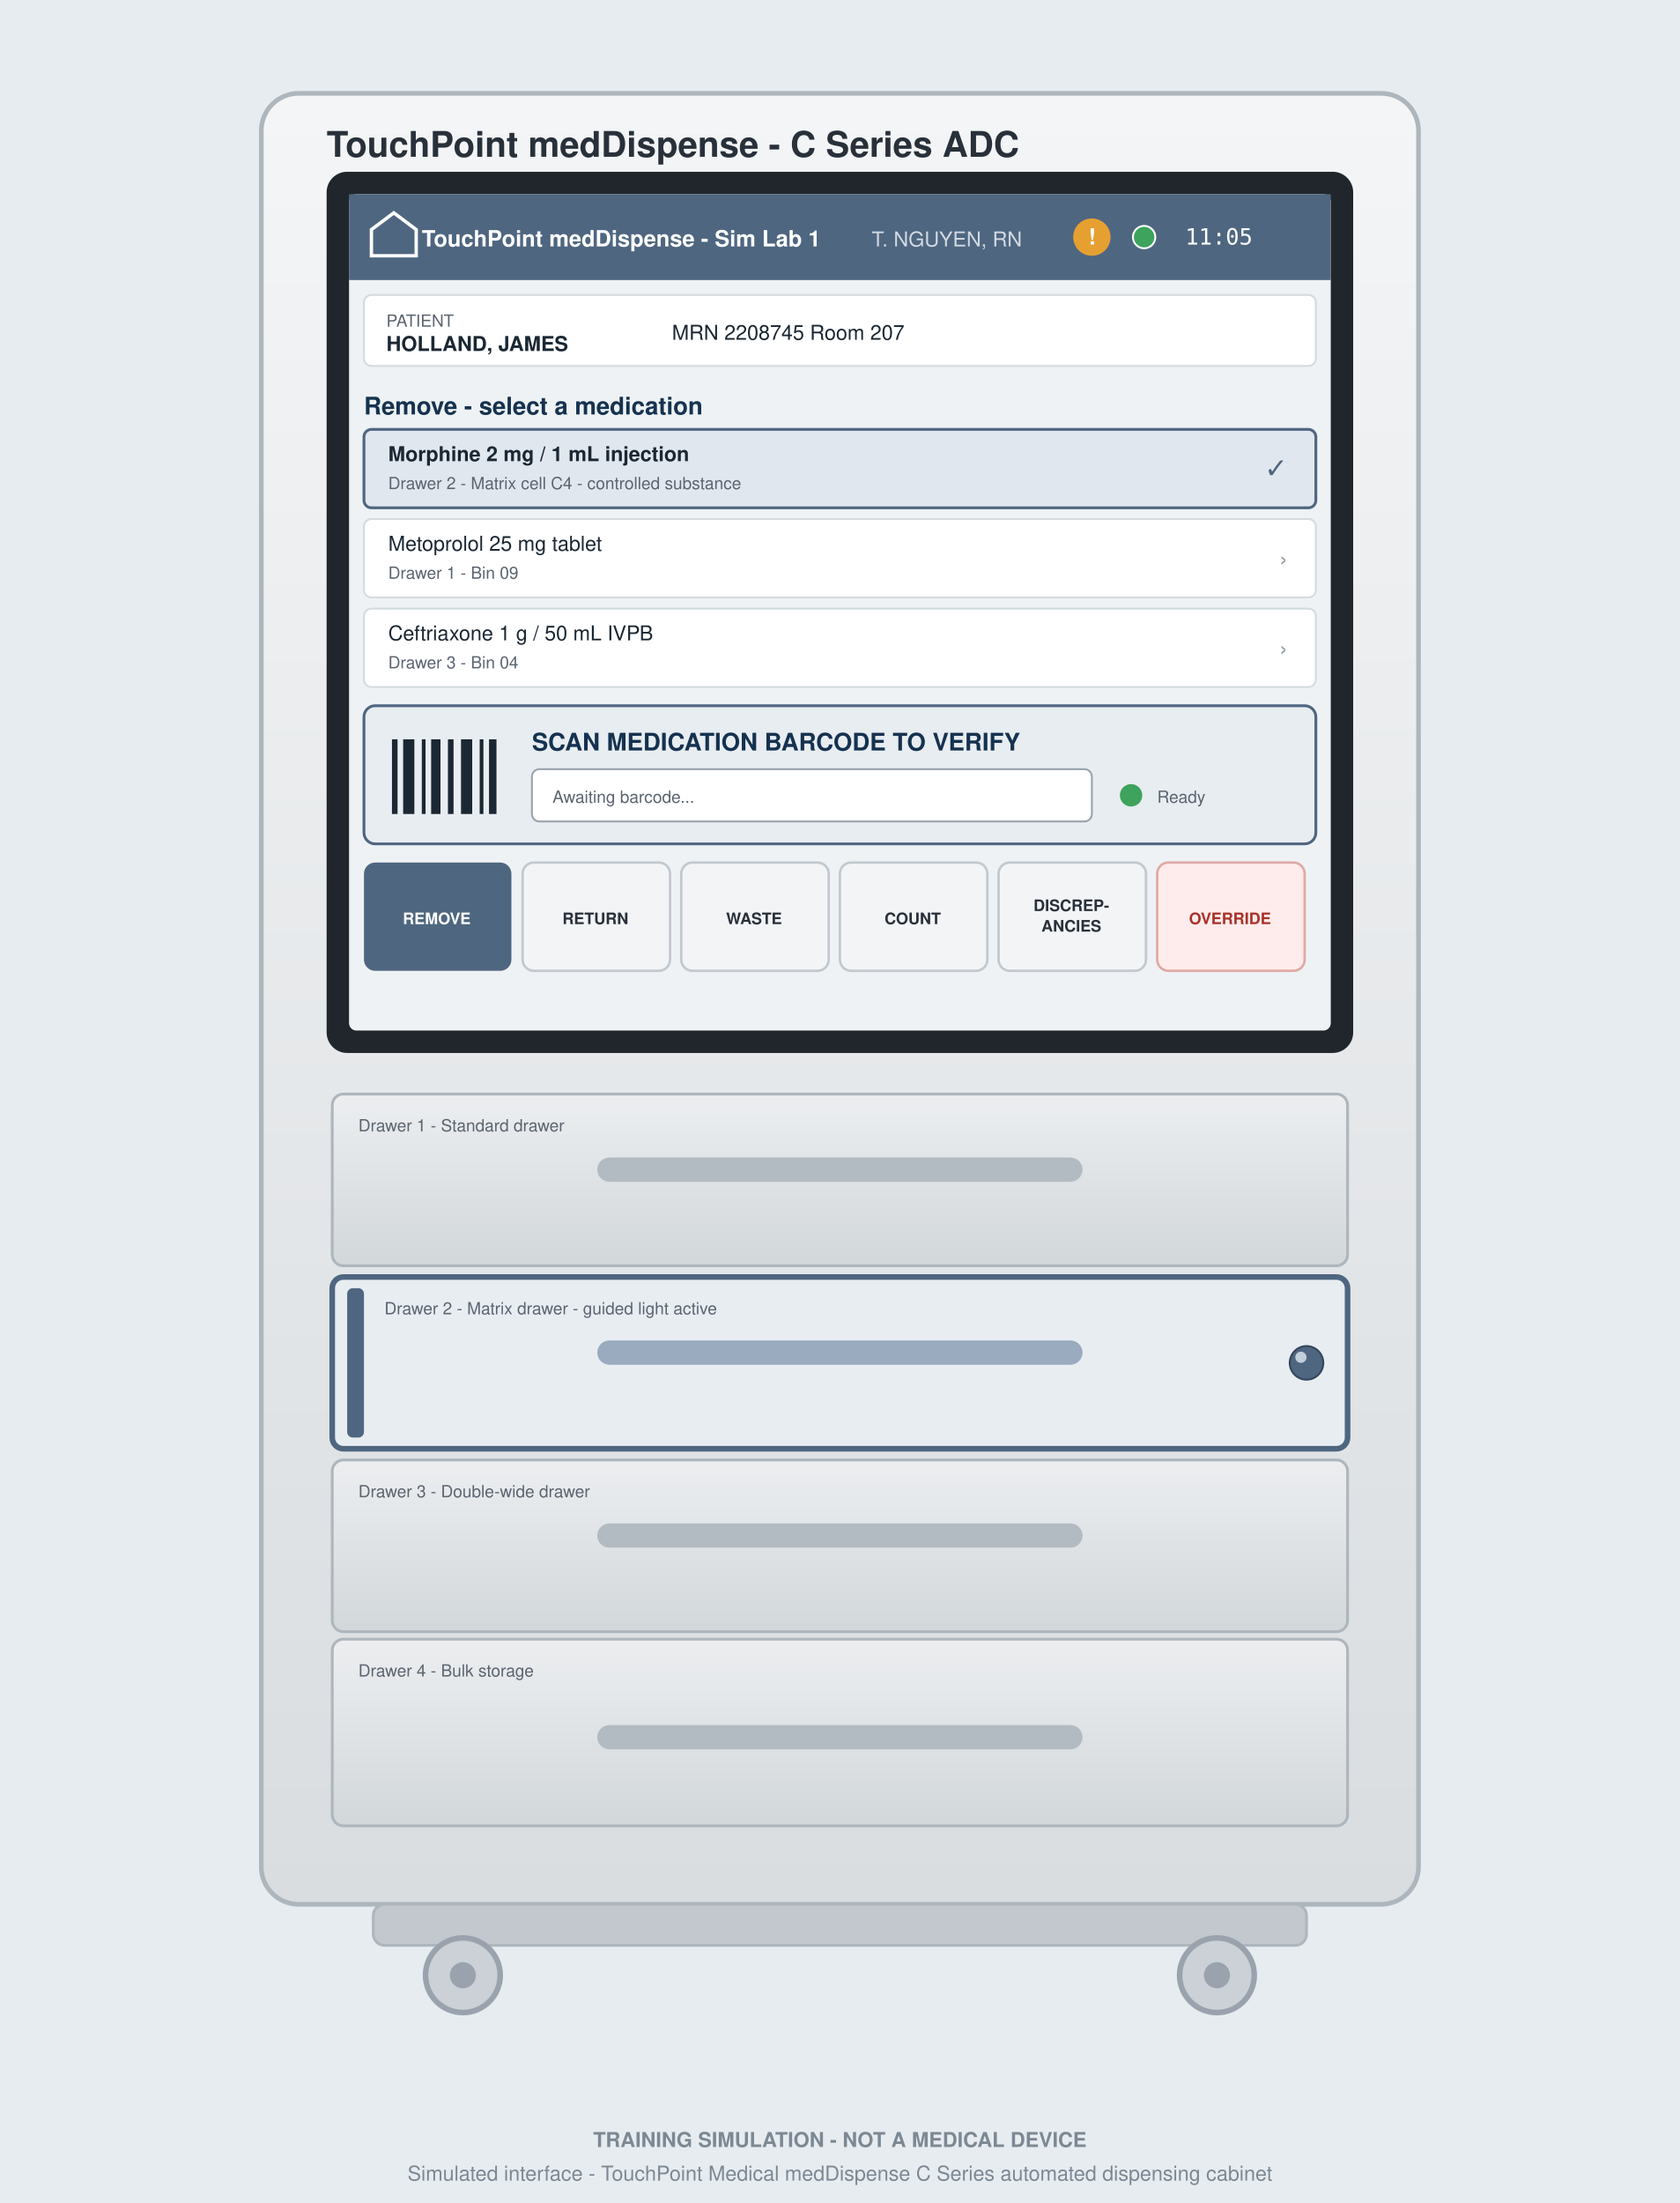
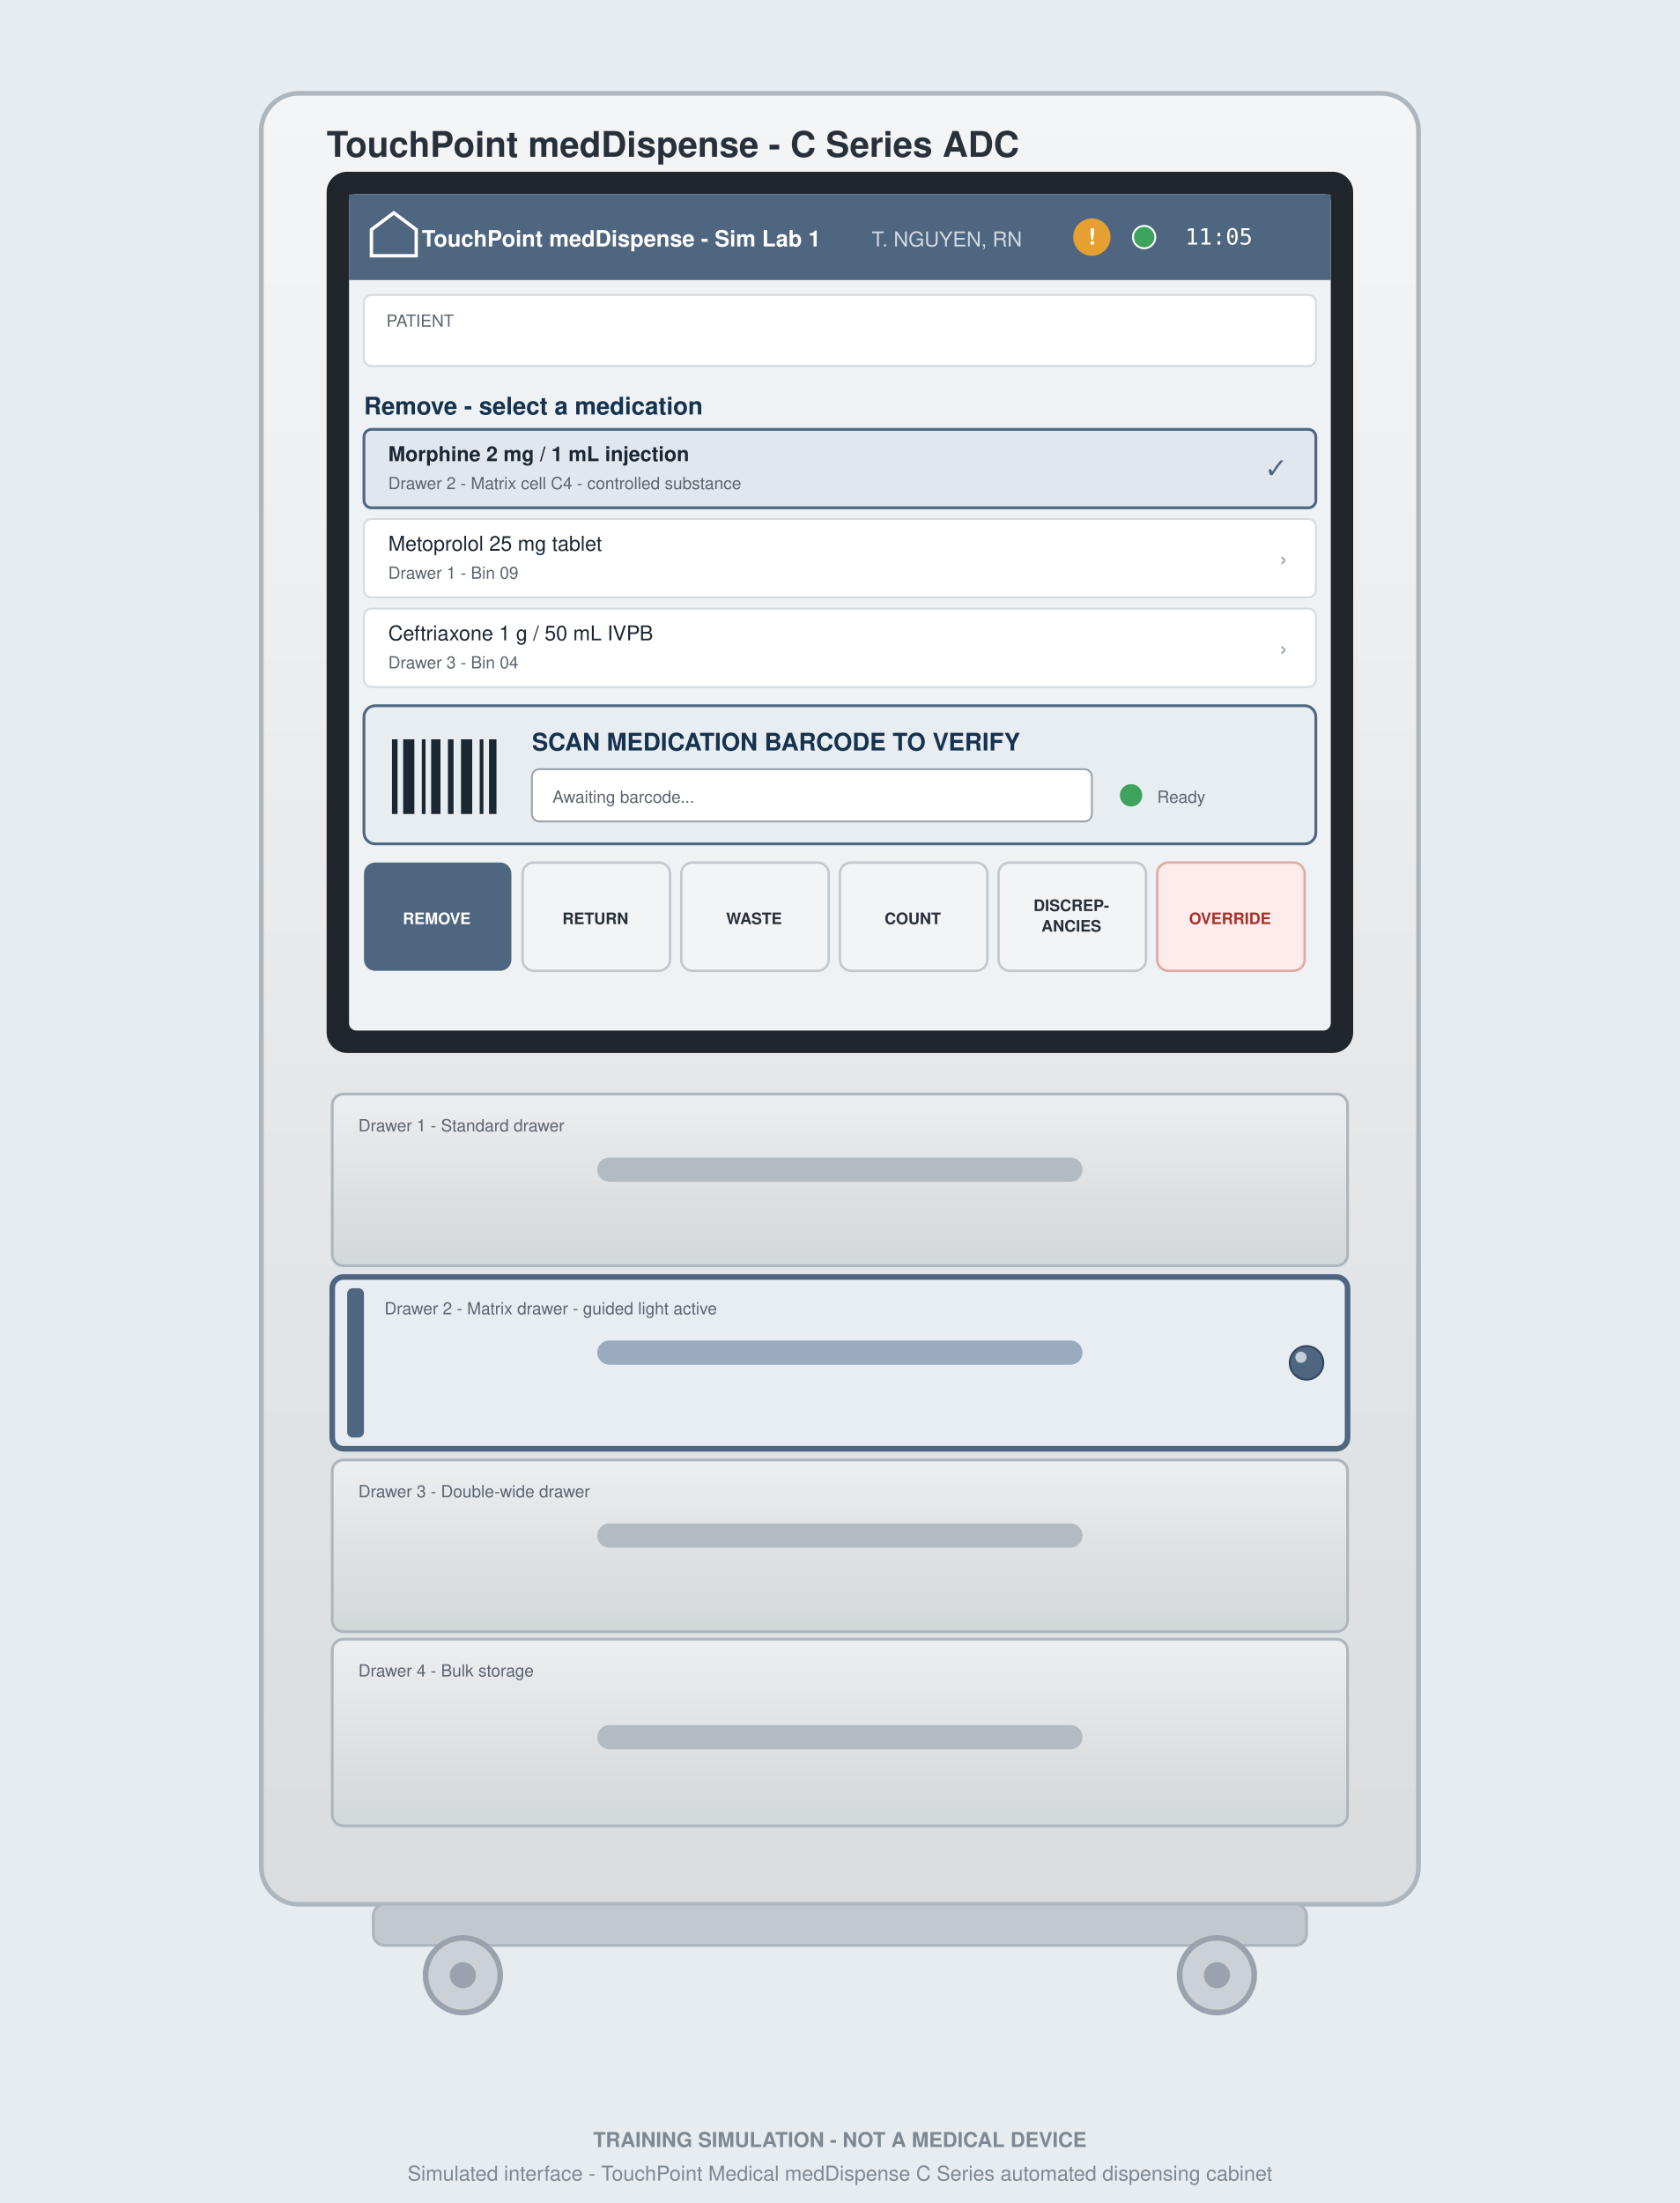
<svg xmlns="http://www.w3.org/2000/svg" viewBox="0 0 900 1180" width="900" height="1180">
  <style>
 text{font-family:Helvetica,Arial,sans-serif}
 .mono{font-family:'DejaVu Sans Mono',monospace}
 .dev{font-size:19px;font-weight:bold;fill:#28303a}
 .badge{font-size:11px;fill:#7c8893}
 .ui{font-size:11px;fill:#1b2733}
 .uih{font-size:13px;font-weight:bold;fill:#15324f}
 .sub{font-size:9px;fill:#5b6470}
 .btn{font-size:8.5px;font-weight:bold}
</style>
  <defs>
    <linearGradient id="chassis" x1="0" y1="0" x2="0" y2="1">
      <stop offset="0" stop-color="#f4f5f6" />
      <stop offset="1" stop-color="#d9dde0" />
    </linearGradient>
    <linearGradient id="drawer" x1="0" y1="0" x2="0" y2="1">
      <stop offset="0" stop-color="#eceef0" />
      <stop offset="1" stop-color="#d2d7da" />
    </linearGradient>
  </defs>
  <g id="backdrop">
    <rect x="0" y="0" width="900" height="1180" fill="#e7ecf0" />
  </g>
  <g id="cabinet">
    <rect x="140" y="50" width="620" height="970" rx="20" fill="url(#chassis)" stroke="#aeb6bd" stroke-width="2.5" />
    <text class="dev" x="175" y="84">TouchPoint medDispense  -  C Series ADC</text>
    <rect x="178" y="586" width="544" height="92" rx="6" fill="url(#drawer)" stroke="#aeb6bd" stroke-width="1.5" />
    <rect x="320" y="620" width="260" height="13" rx="6.5" fill="#b3bbc2" />
    <text class="sub" x="192" y="606">Drawer 1  -  Standard drawer</text>
    <rect id="drawer-lit" x="178" y="684" width="544" height="92" rx="6" fill="#e8edf2" stroke="#4F6680" stroke-width="3" />
    <rect x="320" y="718" width="260" height="13" rx="6.5" fill="#9aaabf" />
    <rect x="186" y="690" width="9" height="80" rx="3" fill="#4F6680" />
    <circle cx="700" cy="730" r="9" fill="#4F6680" stroke="#34465b" stroke-width="1" />
    <circle cx="697" cy="727" r="3" fill="#c3cedb" />
    <text class="sub" x="206" y="704" fill="#3a4d63">Drawer 2  -  Matrix drawer  -  guided light active</text>
    <rect x="178" y="782" width="544" height="92" rx="6" fill="url(#drawer)" stroke="#aeb6bd" stroke-width="1.5" />
    <rect x="320" y="816" width="260" height="13" rx="6.5" fill="#b3bbc2" />
    <text class="sub" x="192" y="802">Drawer 3  -  Double-wide drawer</text>
    <rect x="178" y="878" width="544" height="100" rx="6" fill="url(#drawer)" stroke="#aeb6bd" stroke-width="1.5" />
    <rect x="320" y="924" width="260" height="13" rx="6.5" fill="#b3bbc2" />
    <text class="sub" x="192" y="898">Drawer 4  -  Bulk storage</text>
    <rect x="200" y="1020" width="500" height="22" rx="6" fill="#c2c8ce" stroke="#aeb6bd" stroke-width="1.5" />
    <circle cx="248" cy="1058" r="20" fill="#cbd1d6" stroke="#9aa3ad" stroke-width="3" />
    <circle cx="248" cy="1058" r="7" fill="#9aa3ad" />
    <circle cx="652" cy="1058" r="20" fill="#cbd1d6" stroke="#9aa3ad" stroke-width="3" />
    <circle cx="652" cy="1058" r="7" fill="#9aa3ad" />
  </g>
  <g id="screen">
    <rect x="175" y="92" width="550" height="472" rx="11" fill="#20262b" />
    <rect id="screen-bg" x="187" y="104" width="526" height="448" rx="4" fill="#eef2f4" />
  </g>
  <g id="ui">
    <rect id="banner" x="187" y="104" width="526" height="46" fill="#4F6680" />
    <path id="btn-home" data-control="touch-button" data-action="HOME" d="M199 137 v-14 l12 -9 l12 9 v14 z" fill="none" stroke="#ffffff" stroke-width="1.8" />
    <text id="banner-station" x="226" y="132" font-size="12" font-weight="bold" fill="#ffffff">TouchPoint medDispense  -  Sim Lab 1</text>
    <text id="banner-user" x="467" y="132" font-size="11" fill="#d2dae3">T. NGUYEN, RN</text>
    <circle id="banner-discrepancy" data-control="led" cx="585" cy="127" r="10" fill="#E6A032" />
    <text x="585" y="131" font-size="12" font-weight="bold" fill="#ffffff" text-anchor="middle">!</text>
    <circle id="led-online" data-control="led" cx="613" cy="127" r="6" fill="#3DA35D" stroke="#ffffff" stroke-width="1" />
    <text id="scr-clock" class="mono" x="635" y="131" font-size="12" fill="#ffffff">11:05</text>
    <rect x="195" y="158" width="510" height="38" rx="4" fill="#ffffff" stroke="#d4dade" stroke-width="1" />
    <text x="207" y="175" class="sub">PATIENT</text>
-     <text id="scr-patient" x="207" y="188" class="ui" font-weight="bold">HOLLAND, JAMES</text>
-     <text id="scr-loc" x="360" y="182" class="ui">MRN 2208745      Room 207</text>
+     <text id="scr-patient" x="207" y="188" class="ui" font-weight="bold" />
+     <text id="scr-loc" x="360" y="182" class="ui" />
    <text class="uih" x="195" y="222">Remove  -  select a medication</text>
    <g id="list-meds">
      <rect id="row-1" data-control="display" x="195" y="230" width="510" height="42" rx="4" fill="#e1e7ee" stroke="#4F6680" stroke-width="1.5" />
      <text id="scr-med" x="208" y="247" class="ui" font-weight="bold">Morphine 2 mg / 1 mL injection</text>
      <text x="208" y="262" class="sub">Drawer 2  -  Matrix cell C4  -  controlled substance</text>
      <text x="690" y="256" font-size="15" fill="#4F6680" text-anchor="end">✓</text>
      <rect id="row-2" data-control="display" x="195" y="278" width="510" height="42" rx="4" fill="#ffffff" stroke="#d4dade" stroke-width="1" />
      <text x="208" y="295" class="ui">Metoprolol 25 mg tablet</text>
      <text x="208" y="310" class="sub">Drawer 1  -  Bin 09</text>
      <text x="690" y="304" font-size="14" fill="#9aa3ad" text-anchor="end">›</text>
      <rect id="row-3" data-control="display" x="195" y="326" width="510" height="42" rx="4" fill="#ffffff" stroke="#d4dade" stroke-width="1" />
      <text x="208" y="343" class="ui">Ceftriaxone 1 g / 50 mL IVPB</text>
      <text x="208" y="358" class="sub">Drawer 3  -  Bin 04</text>
      <text x="690" y="352" font-size="14" fill="#9aa3ad" text-anchor="end">›</text>
    </g>
    <rect id="scan-panel" x="195" y="378" width="510" height="74" rx="6" fill="#e8edf2" stroke="#4F6680" stroke-width="1.5" />
    <g id="barcode">
      <rect x="210" y="396" width="3" height="40" fill="#1b2733" />
      <rect x="216" y="396" width="6" height="40" fill="#1b2733" />
      <rect x="226" y="396" width="2" height="40" fill="#1b2733" />
      <rect x="231" y="396" width="5" height="40" fill="#1b2733" />
      <rect x="240" y="396" width="3" height="40" fill="#1b2733" />
      <rect x="247" y="396" width="6" height="40" fill="#1b2733" />
      <rect x="257" y="396" width="2" height="40" fill="#1b2733" />
      <rect x="262" y="396" width="4" height="40" fill="#1b2733" />
    </g>
    <text class="uih" x="285" y="402" font-size="12">SCAN MEDICATION BARCODE TO VERIFY</text>
    <rect id="scan-field" data-control="scan-field" x="285" y="412" width="300" height="28" rx="4" fill="#ffffff" stroke="#9aa3ad" stroke-width="1" />
    <text x="296" y="430" class="sub" font-size="10">Awaiting barcode...</text>
    <circle cx="606" cy="426" r="6" fill="#3DA35D" />
    <text id="scan-status" x="620" y="430" class="sub" font-size="10" fill="#207a43">Ready</text>
    <g id="actionbar">
      <rect id="btn-remove" data-control="touch-button" data-action="REMOVE" x="195" y="462" width="79" height="58" rx="6" fill="#4F6680" />
      <text class="btn" x="234" y="495" fill="#ffffff" text-anchor="middle">REMOVE</text>
      <rect id="btn-return" data-control="touch-button" data-action="RETURN" x="280" y="462" width="79" height="58" rx="6" fill="#f3f4f6" stroke="#c2c8ce" stroke-width="1.3" />
      <text class="btn" x="319" y="495" fill="#28303a" text-anchor="middle">RETURN</text>
      <rect id="btn-waste" data-control="touch-button" data-action="WASTE" x="365" y="462" width="79" height="58" rx="6" fill="#f3f4f6" stroke="#c2c8ce" stroke-width="1.3" />
      <text class="btn" x="404" y="495" fill="#28303a" text-anchor="middle">WASTE</text>
      <rect id="btn-count" data-control="touch-button" data-action="COUNT" x="450" y="462" width="79" height="58" rx="6" fill="#f3f4f6" stroke="#c2c8ce" stroke-width="1.3" />
      <text class="btn" x="489" y="495" fill="#28303a" text-anchor="middle">COUNT</text>
      <rect id="btn-discrepancies" data-control="touch-button" data-action="DISCREPANCIES" x="535" y="462" width="79" height="58" rx="6" fill="#f3f4f6" stroke="#c2c8ce" stroke-width="1.3" />
      <text class="btn" x="574" y="488" fill="#28303a" text-anchor="middle" font-size="7.6">DISCREP-</text>
      <text class="btn" x="574" y="499" fill="#28303a" text-anchor="middle" font-size="7.6">ANCIES</text>
      <rect id="btn-override" data-control="touch-button" data-action="OVERRIDE" x="620" y="462" width="79" height="58" rx="6" fill="#fdeceb" stroke="#e0a9a4" stroke-width="1.3" />
      <text class="btn" x="659" y="495" fill="#a8322a" text-anchor="middle">OVERRIDE</text>
    </g>
  </g>
  <g id="labels">
    <text class="badge" x="450" y="1150" text-anchor="middle" font-weight="bold">TRAINING SIMULATION - NOT A MEDICAL DEVICE</text>
    <text class="badge" x="450" y="1168" text-anchor="middle">Simulated interface - TouchPoint Medical medDispense C Series automated dispensing cabinet</text>
  </g>
</svg>
